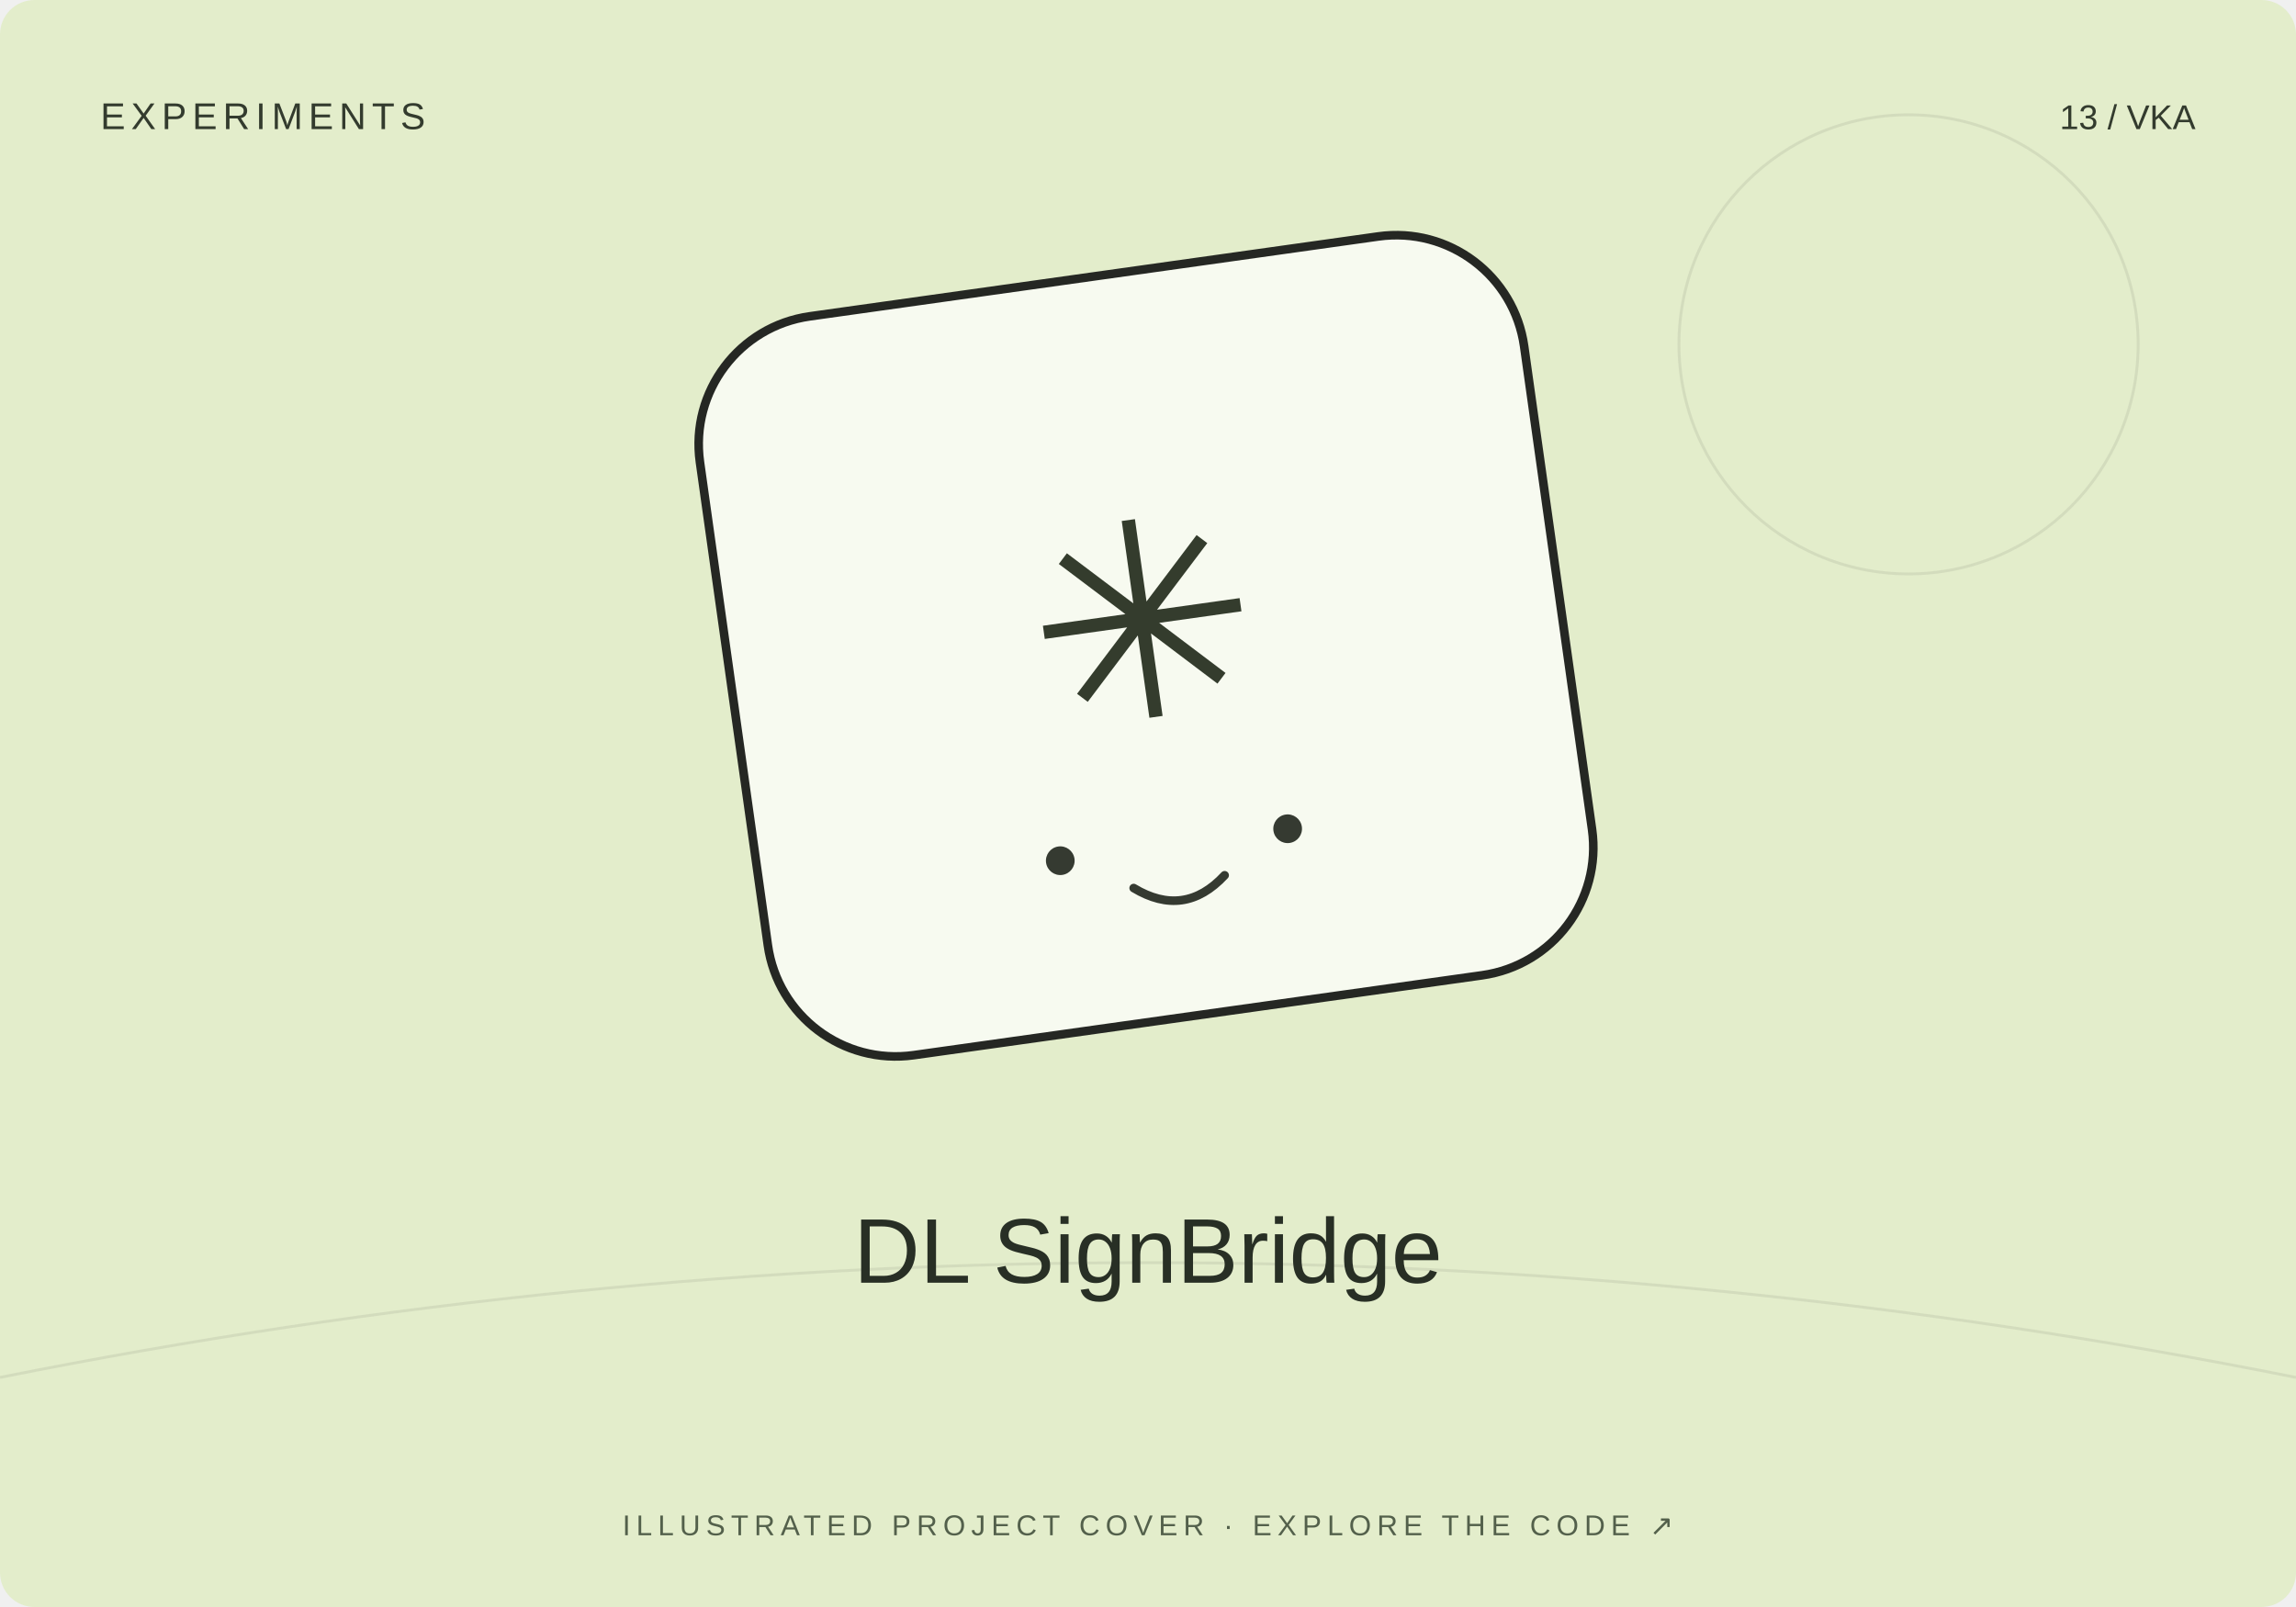
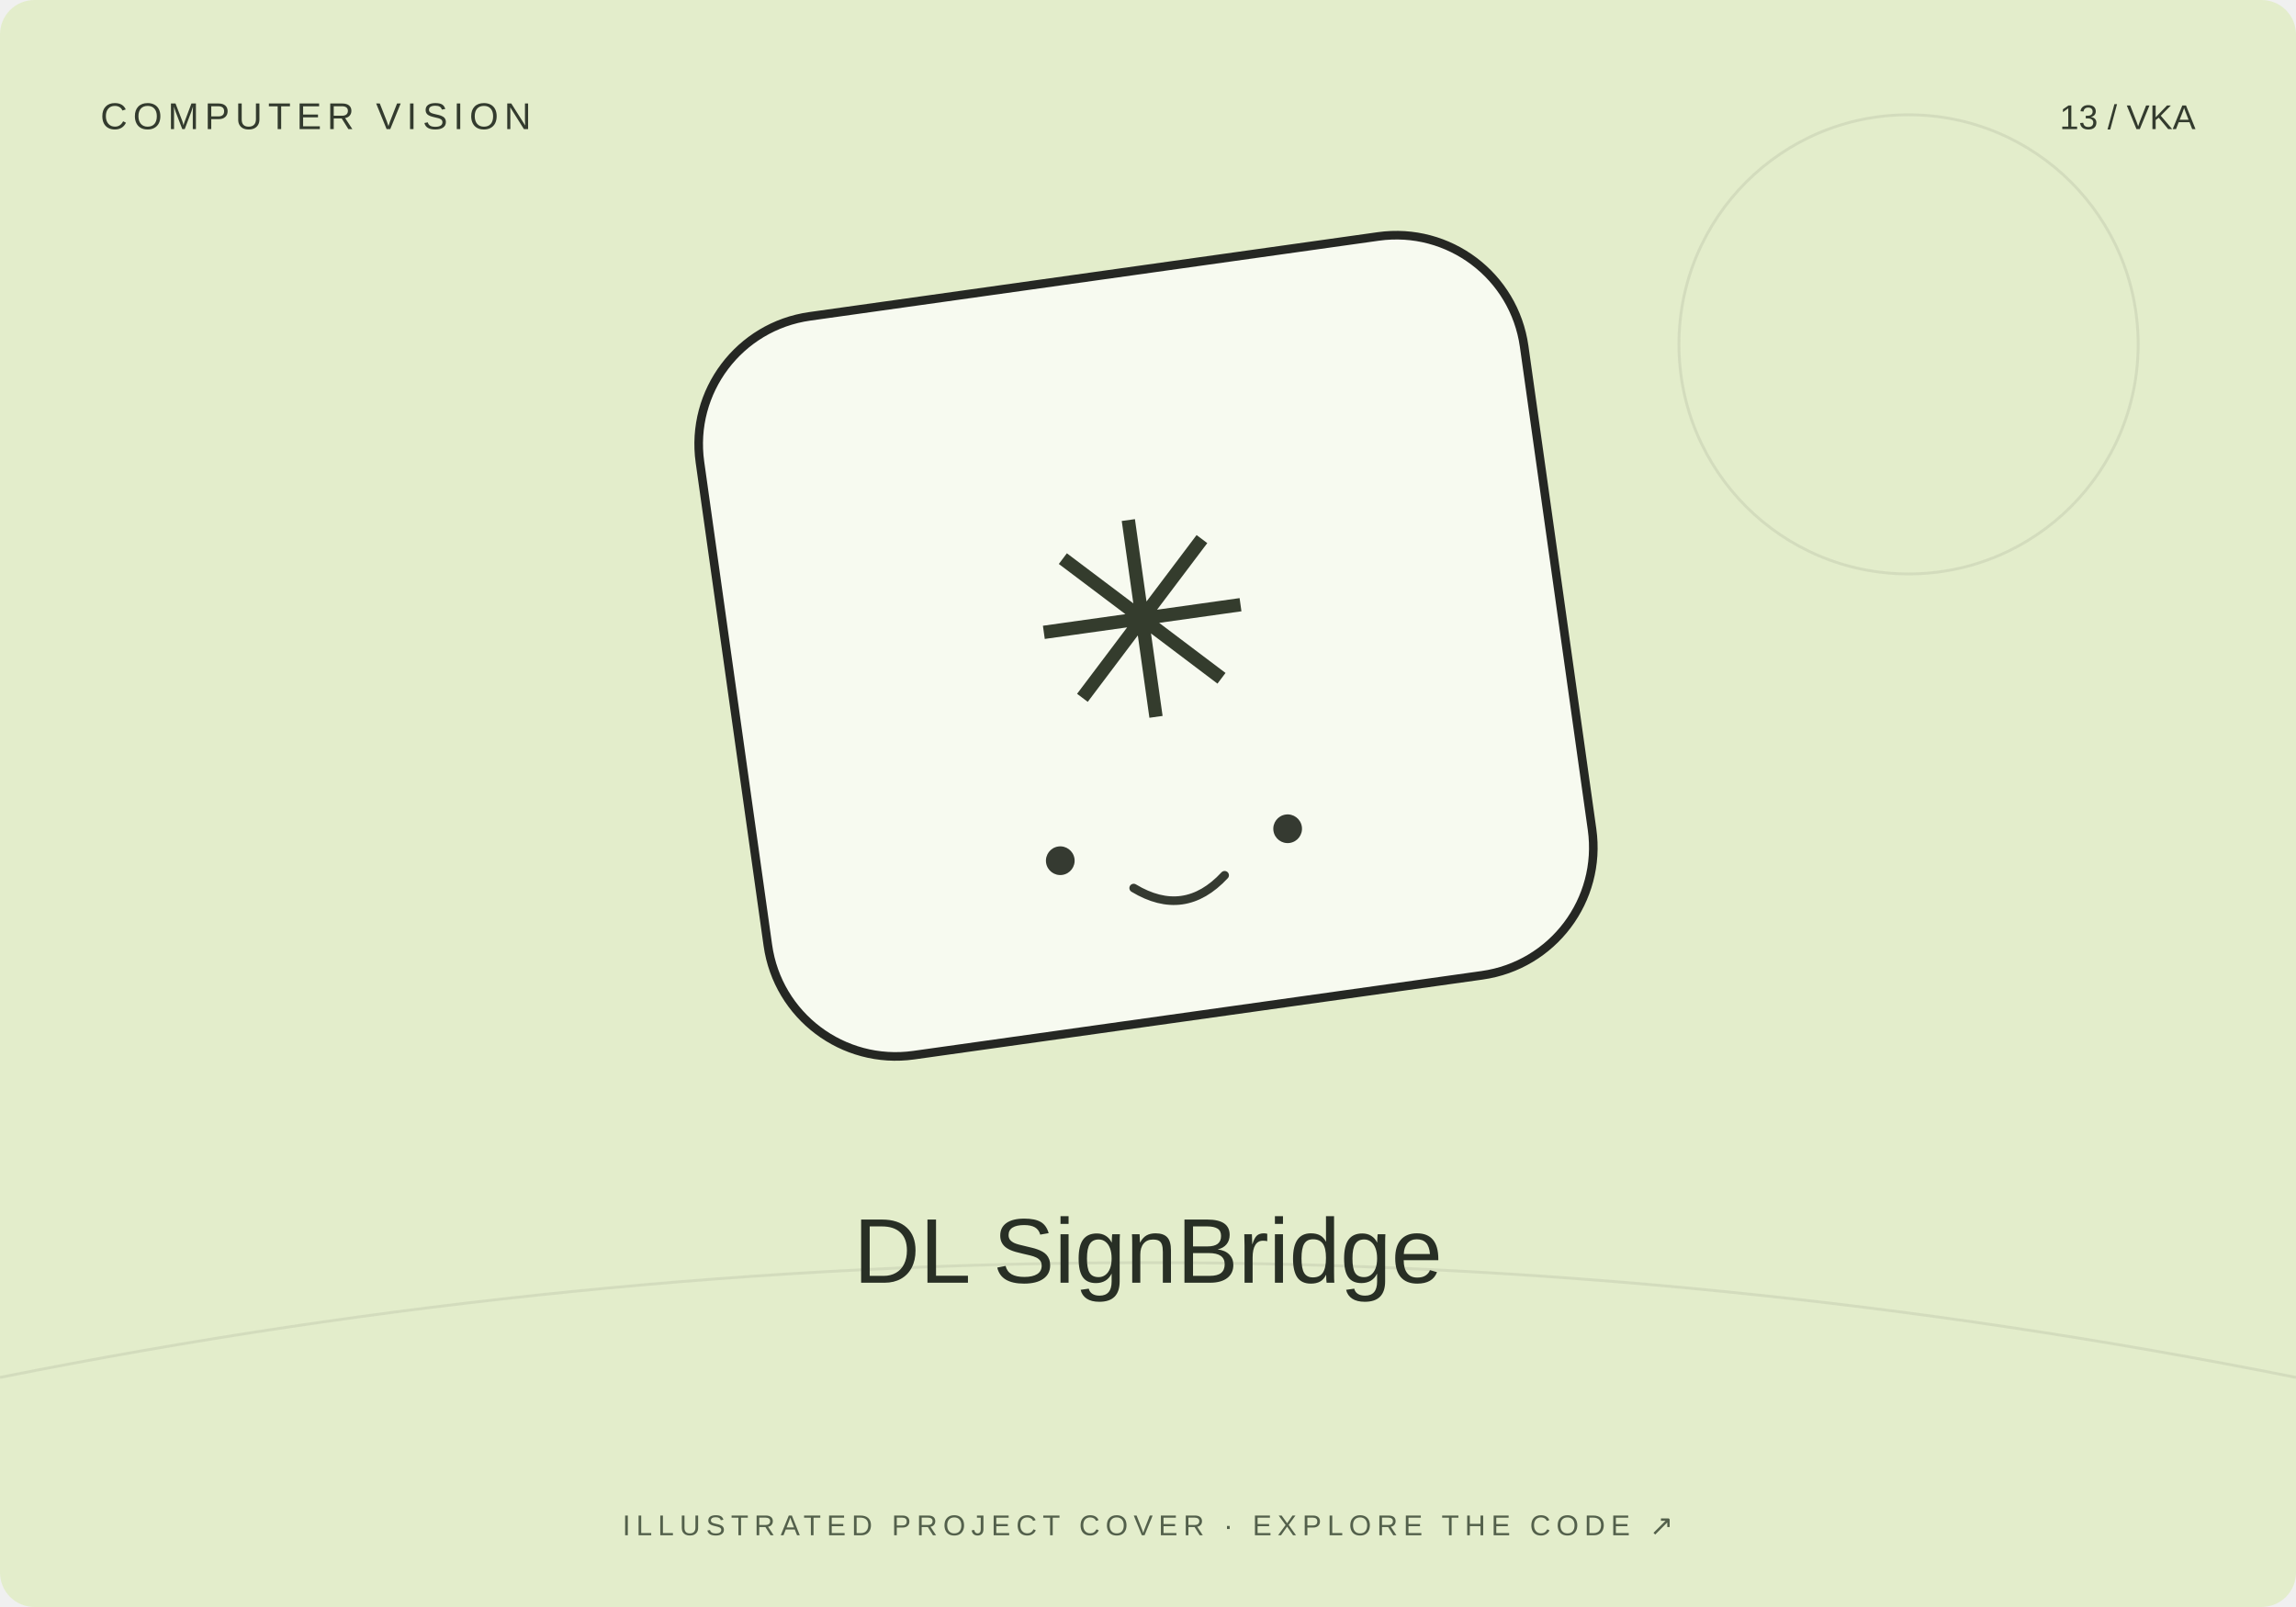
<svg xmlns="http://www.w3.org/2000/svg" width="800" height="560" viewBox="0 0 800 560">
  <rect width="800" height="560" rx="12" fill="#e3edcb" />
  <path d="M0 480Q400 400 800 480" stroke="#20231f" stroke-opacity=".08" fill="none" />
  <circle cx="665" cy="120" r="80" fill="none" stroke="#20231f" stroke-opacity=".08" />
  <g transform="translate(400 230) rotate(-8)">
    <rect x="-145" y="-135" width="290" height="260" rx="45" fill="#fff" fill-opacity=".7" stroke="#252723" stroke-width="3" />
    <text y="20" text-anchor="middle" font-family="Arial,sans-serif" font-size="95" fill="#343c2d">✳</text>
    <circle cx="-40" cy="65" r="5" fill="#353a31" />
    <circle cx="40" cy="65" r="5" fill="#353a31" />
    <path d="M-16 78q16 13 32 0" fill="none" stroke="#353a31" stroke-width="3" stroke-linecap="round" />
  </g>
-   <text x="35" y="45" font-size="13" font-family="Arial,sans-serif" fill="#333b2e" letter-spacing="2">EXPERIMENTS</text>
+   <text x="35" y="45" font-size="13" font-family="Arial,sans-serif" fill="#333b2e" letter-spacing="2">COMPUTER VISION</text>
  <text x="765" y="45" text-anchor="end" font-size="12" font-family="Arial,sans-serif" fill="#333b2e">13 / VKA</text>
  <text x="400" y="447" text-anchor="middle" font-family="Arial,sans-serif" font-size="32" fill="#282f25">DL SignBridge</text>
  <text x="400" y="535" text-anchor="middle" font-family="Arial,sans-serif" font-size="10" fill="#53604b" letter-spacing="2">ILLUSTRATED PROJECT COVER · EXPLORE THE CODE ↗</text>
</svg>
